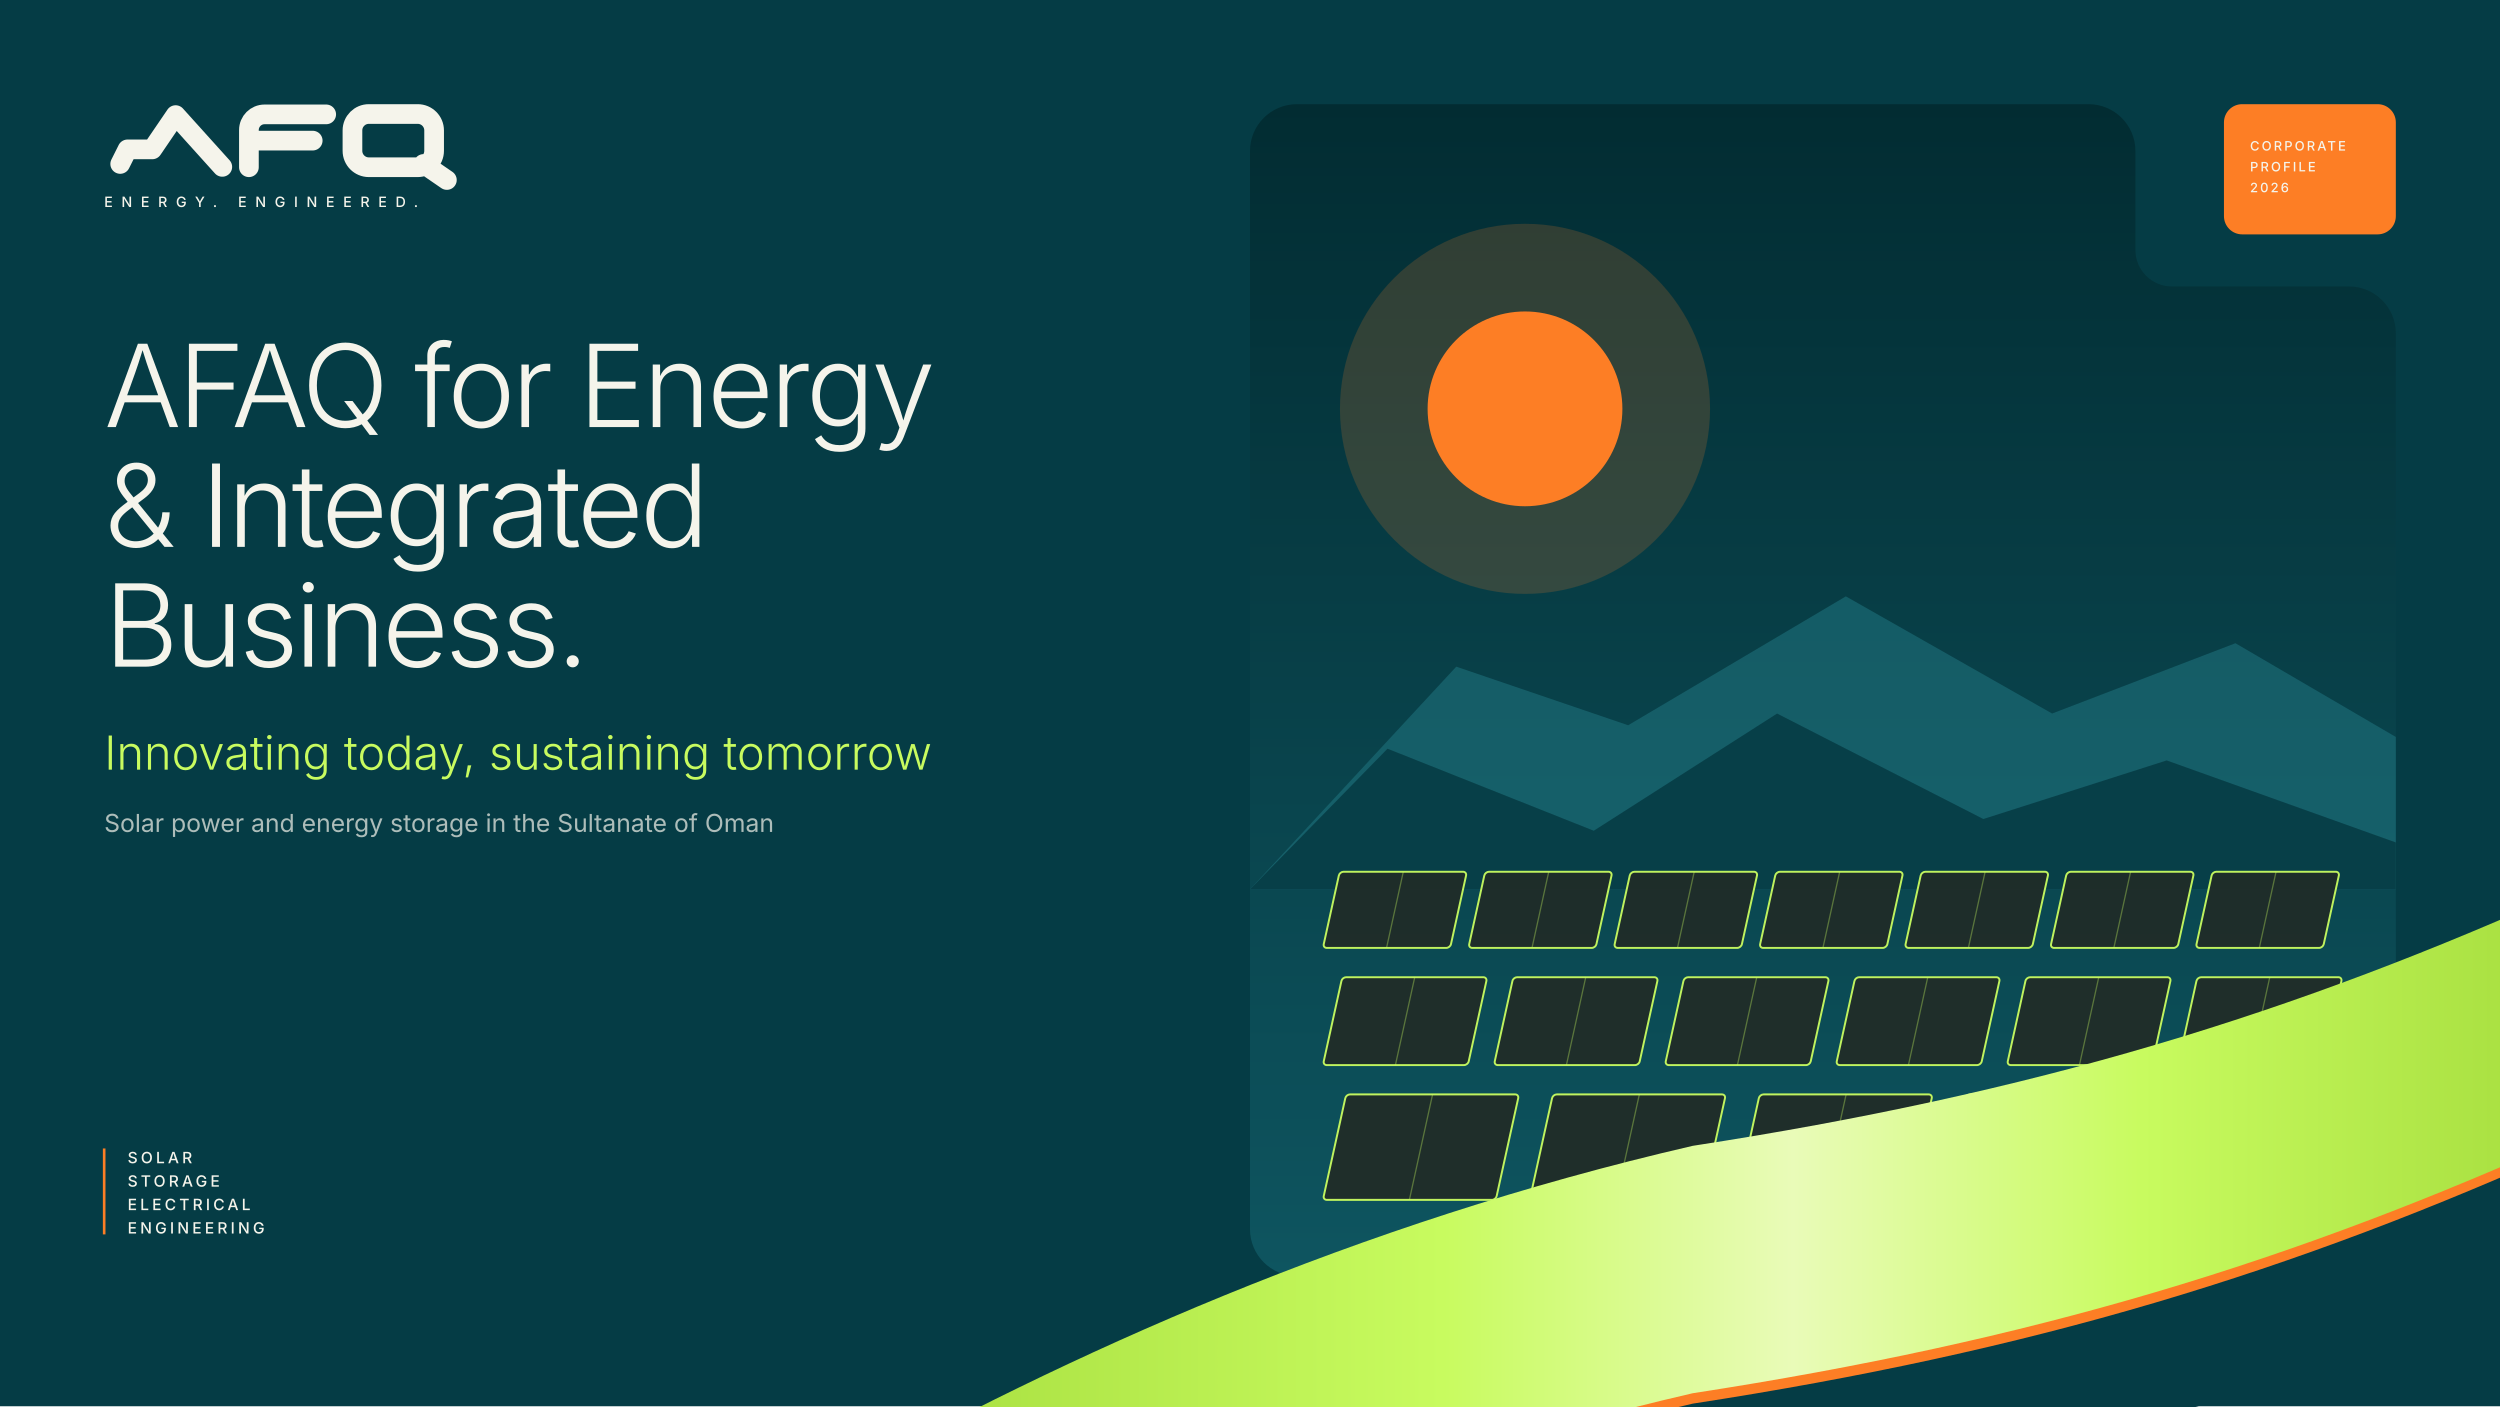
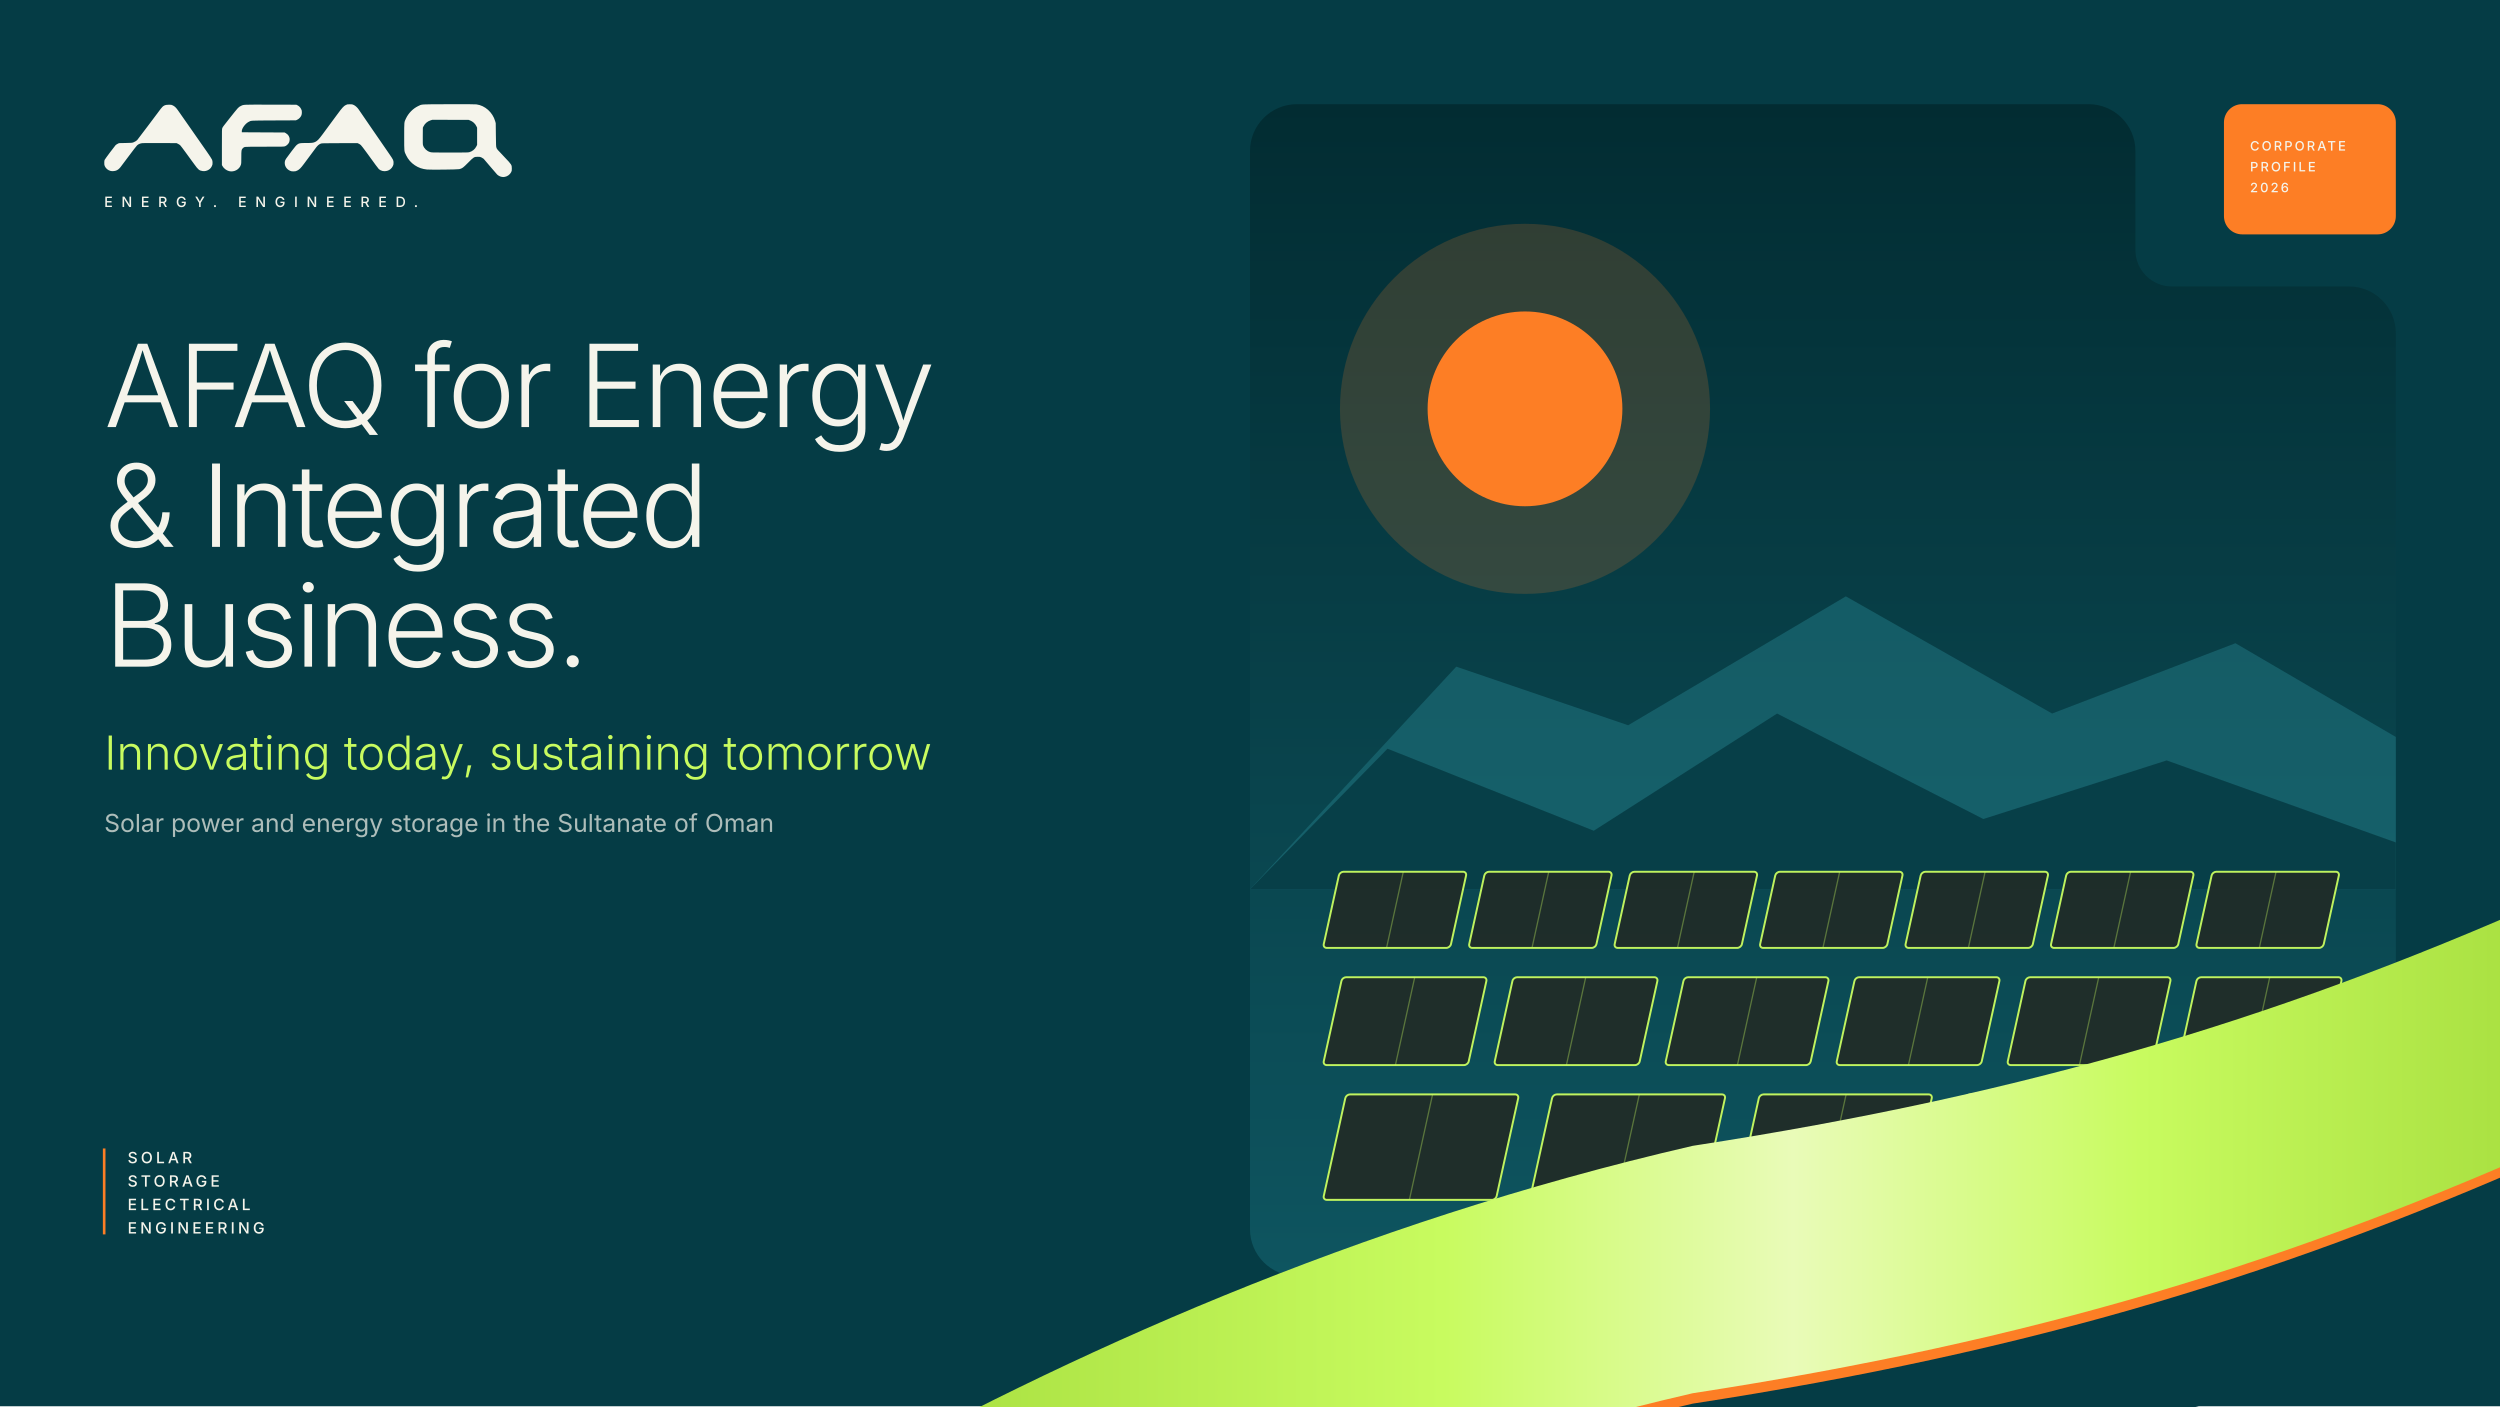
<svg xmlns="http://www.w3.org/2000/svg" width="1920" height="1080" viewBox="0 0 1920 1080">
  <defs>
    <linearGradient id="grad-1" gradientUnits="userSpaceOnUse" x1="0" y1="80" x2="0" y2="980">
      <stop offset="0" stop-color="#022C32" stop-opacity="1" />
      <stop offset="1" stop-color="#0E5560" stop-opacity="1" />
    </linearGradient>
    <linearGradient id="grad-2" gradientUnits="userSpaceOnUse" x1="640" y1="0" x2="1980" y2="0">
      <stop offset="0" stop-color="#A4DC3C" stop-opacity="1" />
      <stop offset="0.35" stop-color="#C8FB5F" stop-opacity="1" />
      <stop offset="0.55" stop-color="#E9FBB8" stop-opacity="1" />
      <stop offset="0.75" stop-color="#C8FB5F" stop-opacity="1" />
      <stop offset="1" stop-color="#A4DC3C" stop-opacity="1" />
    </linearGradient>
  </defs>
  <rect id="Background" x="0" y="0" width="1920" height="1080" fill="#053C45" />
  <g id="Logo-Lockup">
-     <g id="Wordmark-AFQ">
-       <path id="Letter-A" d="M 92.32 125.92 L 97.92 114.72 L 116.96 114.72 L 134.88 88.4 L 170.72 128.16" fill="none" stroke="#F5F4EB" stroke-width="15.12" stroke-linecap="round" stroke-linejoin="round" />
-       <path id="Letter-F" d="M 191.16 128.44 L 191.16 99.88 C 191.16 93.22 196.54 87.84 203.2 87.84 L 250.52 87.84 M 191.16 108 L 240.16 108" fill="none" stroke="#F5F4EB" stroke-width="15.12" stroke-linecap="round" stroke-linejoin="round" />
-       <path id="Letter-Q" d="M 270.68 100.16 C 270.68 93.2 276.32 87.56 283.28 87.56 L 320.8 87.56 C 327.76 87.56 333.4 93.2 333.4 100.16 L 333.4 115.84 C 333.4 122.8 327.76 128.44 320.8 128.44 L 283.28 128.44 C 276.32 128.44 270.68 122.8 270.68 115.84 Z M 325.28 125.92 L 343.2 138.24" fill="none" stroke="#F5F4EB" stroke-width="15.12" stroke-linecap="round" stroke-linejoin="round" />
+     <g id="Wordmark-AFAQ">
+       <path id="Letters-AFAQ" d="M 385.3 135.83 C 384.11 135.63 382.78 134.95 381.81 134.05 C 381.34 133.61 378.93 130.81 376.45 127.83 C 373.98 124.85 371.72 122.2 371.44 121.95 C 371.15 121.69 370.43 121.24 369.83 120.95 C 368.81 120.45 368.64 120.42 366.92 120.42 C 364.07 120.43 363.88 120.55 359.5 124.97 C 355.66 128.85 355.04 129.31 352.8 129.9 C 351.55 130.22 330.87 130.46 327.98 130.19 C 324.33 129.83 321.47 128.84 318.59 126.93 C 315.66 124.98 313.46 122.46 311.92 119.27 C 310.35 116.03 310.42 116.71 310.42 105 C 310.42 93.44 310.37 93.95 311.73 91.08 C 313.7 86.92 317.09 83.45 321.08 81.5 C 324.2 79.98 322.17 80.1 344.58 80.04 C 358.96 79.99 364.83 80.03 365.92 80.17 C 372.48 81.02 378.34 86.26 380.28 93.03 L 380.72 94.58 L 380.83 103.5 C 380.92 111.28 380.97 112.52 381.22 113.25 C 381.72 114.7 381.24 114.13 387.82 121.04 C 392.92 126.38 393.08 126.64 393.08 129.4 C 393.08 131.15 393.05 131.31 392.56 132.25 C 391.61 134.07 389.75 135.45 387.75 135.82 C 386.67 136.02 386.44 136.02 385.3 135.83 Z M 175.88 131.41 C 173.85 130.86 171.86 129.35 170.9 127.62 L 170.42 126.75 L 170.42 112.91 C 170.42 99.63 170.43 99.04 170.74 98.33 C 171.11 97.47 171.53 96.9 175.48 91.92 C 183.44 81.89 183 82.39 184.92 81.42 C 187.21 80.27 185.97 80.32 207.85 80.37 L 227.58 80.42 L 228.4 80.83 C 229.7 81.5 230.59 82.4 231.24 83.7 C 231.78 84.77 231.83 85.01 231.83 86.26 C 231.83 87.28 231.74 87.89 231.47 88.59 C 230.96 89.93 229.64 91.31 228.3 91.93 L 227.25 92.42 L 210.25 92.5 C 191.41 92.6 193.06 92.5 190.79 93.7 C 188.26 95.05 185.55 98.88 185.7 100.9 L 185.75 101.58 L 202.17 101.67 L 218.58 101.75 L 219.46 102.24 C 221.49 103.36 222.6 105.28 222.45 107.42 C 222.41 108.06 222.22 108.93 222.03 109.36 C 221.52 110.52 220.1 111.88 218.95 112.31 C 217.99 112.66 217.92 112.67 203.5 112.67 C 193.45 112.67 188.75 112.72 188.15 112.85 C 187.46 113 187.11 113.2 186.49 113.82 C 185.41 114.91 185.33 115.38 185.33 120.91 C 185.33 125.01 185.3 125.57 185 126.56 C 183.88 130.18 179.65 132.43 175.88 131.41 Z M 223.04 131.27 C 219.91 130.08 218.16 126.99 218.82 123.81 C 219.06 122.67 219.57 121.9 224 116.06 C 226.52 112.74 227.47 111.61 228.22 111.06 C 229.75 109.93 230.27 109.83 235 109.83 C 239.54 109.83 240.59 109.71 242.12 108.98 C 243.69 108.23 244.89 106.99 247.64 103.28 C 251.72 97.77 255.47 92.7 259.04 87.83 C 262.84 82.67 263.93 81.47 265.6 80.64 C 266.7 80.11 266.82 80.08 268.67 80.08 C 270.52 80.08 270.63 80.11 271.75 80.65 C 272.97 81.25 274.53 82.67 275.36 83.92 C 275.72 84.47 281.86 93.41 285.25 98.33 C 285.73 99.02 288.46 103 291.34 107.17 C 294.21 111.34 297.64 116.32 298.97 118.25 C 302.02 122.67 302.25 123.13 302.24 125 C 302.24 126.23 302.17 126.57 301.73 127.5 C 300.85 129.38 299.24 130.73 297.26 131.24 C 294.94 131.84 292.56 131.32 290.94 129.85 C 290.68 129.61 289.6 128.22 288.53 126.75 C 287.47 125.28 286.22 123.56 285.75 122.92 C 285.27 122.28 283.3 119.56 281.36 116.89 C 279.42 114.22 277.52 111.76 277.14 111.42 C 276.77 111.07 276.03 110.6 275.52 110.36 L 274.58 109.92 L 260.89 109.95 C 247.84 109.99 247.15 110 246.35 110.31 C 245.02 110.81 243.94 111.73 242.7 113.38 C 241.08 115.56 235.43 123.15 233.38 125.92 C 231.08 129.02 229.9 130.2 228.36 130.96 C 227.26 131.51 226.97 131.57 225.61 131.62 C 224.33 131.66 223.92 131.6 223.04 131.27 Z M 84.92 131.28 C 82.97 130.78 81.36 129.46 80.53 127.7 C 80.14 126.87 80.08 126.54 80.08 125.08 C 80.08 123.99 80.17 123.22 80.33 122.83 C 80.58 122.22 87.82 112.49 88.73 111.53 C 89.02 111.23 89.73 110.74 90.33 110.45 L 91.41 109.92 L 96.41 109.82 C 100.97 109.73 101.5 109.69 102.4 109.36 C 103.59 108.92 104.73 108.21 105.44 107.47 C 105.72 107.16 109.66 101.97 114.2 95.92 C 118.73 89.87 122.91 84.3 123.48 83.53 C 125.31 81.11 126.64 80.44 129.67 80.42 C 131.47 80.42 131.64 80.45 132.67 80.93 C 134.13 81.63 135.18 82.62 136.64 84.69 C 138.13 86.81 141.84 92.11 147 99.5 C 149.14 102.57 151.91 106.55 153.16 108.33 C 154.41 110.12 157 113.82 158.91 116.56 C 160.9 119.41 162.57 121.98 162.81 122.56 C 163.14 123.37 163.24 123.88 163.24 125 C 163.25 126.25 163.19 126.54 162.74 127.5 C 162.07 128.89 161.49 129.57 160.28 130.35 C 158.89 131.25 157.19 131.62 155.53 131.36 C 152.97 130.96 152.3 130.41 149.29 126.26 C 148.09 124.6 146.91 122.99 146.66 122.67 C 146.41 122.34 144.61 119.87 142.66 117.17 C 140.7 114.46 138.8 111.96 138.43 111.6 C 138.05 111.25 137.26 110.72 136.67 110.44 L 135.58 109.92 L 122.55 109.87 C 111.34 109.83 109.36 109.86 108.42 110.08 C 107.04 110.4 106.16 110.84 105.23 111.7 C 104.83 112.07 102.05 115.67 99.04 119.71 C 96.04 123.75 93.15 127.6 92.62 128.27 C 91.52 129.68 90.47 130.51 89.18 131 C 88.06 131.44 86.03 131.56 84.92 131.28 Z M 360.31 116.92 C 362.7 116.29 364.75 114.65 365.79 112.53 L 366.42 111.27 L 366.42 104.67 L 366.42 98.08 L 365.95 97.09 C 364.94 94.94 363.19 93.33 360.89 92.45 L 359.92 92.08 L 346 92.04 L 332.08 91.99 L 330.73 92.41 C 328.31 93.16 326.37 94.8 325.29 96.97 L 324.75 98.08 L 324.7 104.46 C 324.66 109.95 324.69 110.95 324.92 111.63 C 325.75 114.07 327.8 116.03 330.33 116.78 C 331.58 117.15 331.61 117.15 345.5 117.16 C 357.05 117.16 359.57 117.12 360.31 116.92 Z" fill="#F5F4EB" />
    </g>
    <text id="Tagline" x="80" y="159" font-family="Inter" font-size="11" font-weight="500" fill="#F5F4EB" letter-spacing="6.6">ENERGY. ENGINEERED.</text>
  </g>
  <g id="Headline">
    <text id="Headline-line" x="80" y="328.01" font-family="Inter" font-size="88" font-weight="300" fill="#F5F4EB" letter-spacing="-2.64">AFAQ for Energy</text>
    <text id="Headline-line-2" x="80" y="420.01" font-family="Inter" font-size="88" font-weight="300" fill="#F5F4EB" letter-spacing="-2.64">&amp; Integrated</text>
    <text id="Headline-line-3" x="80" y="512.01" font-family="Inter" font-size="88" font-weight="300" fill="#F5F4EB" letter-spacing="-2.64">Business.</text>
  </g>
  <text id="Slogan" x="80" y="591.1" font-family="Inter" font-size="36" font-weight="300" fill="#C8FB5F">Innovating today, sustaining tomorrow</text>
  <text id="Scope" x="80" y="638.91" font-family="Inter" font-size="19" font-weight="400" fill="#F5F4EB" opacity="0.7">Solar power and energy storage in the Sultanate of Oman</text>
  <g id="Photo-Hero">
    <path id="Photo-Hero__set-image-fill" d="M 960 116 C 960 96.12 976.12 80 996 80 L 1604 80 C 1623.88 80 1640 96.12 1640 116 L 1640 192 C 1640 207.46 1652.54 220 1668 220 L 1804 220 C 1823.88 220 1840 236.12 1840 256 L 1840 944 C 1840 963.88 1823.88 980 1804 980 L 996 980 C 976.12 980 960 963.88 960 944 Z" fill="url(#grad-1)" />
    <g id="Placeholder-Art--delete-after-placing-photo">
      <circle id="Sun-Glow" cx="1171.2" cy="314" r="142.12" fill="#FD7E25" opacity="0.18" />
      <circle id="Sun" cx="1171.2" cy="314" r="74.8" fill="#FD7E25" />
      <path id="Mountains-Far" d="M 960 683 L 1118.4 512 L 1250.4 557 L 1417.6 458 L 1576 548 L 1716.8 494 L 1840 566 L 1840 683 Z" fill="#1F7580" opacity="0.55" />
      <path id="Mountains-Near" d="M 960 683 L 1065.6 575 L 1224 638 L 1364.8 548 L 1523.2 629 L 1664 584 L 1840 647 L 1840 683 Z" fill="#053C45" opacity="0.9" />
      <g id="Solar-Array">
        <path id="Panel-1-1" d="M 1028.23 672.43 C 1028.58 670.81 1030.21 669.5 1031.87 669.5 L 1123.58 669.5 C 1125.24 669.5 1126.3 670.81 1125.94 672.43 L 1114.36 725.07 C 1114 726.69 1112.37 728 1110.71 728 L 1019 728 C 1017.34 728 1016.29 726.69 1016.64 725.07 Z" fill="#202C28" stroke="#C8FB5F" stroke-width="1.5" stroke-linecap="round" stroke-linejoin="round" opacity="0.95" />
        <path id="Panel-1-1-line" d="M 1077.73 669.5 L 1064.86 728" fill="none" stroke="#C8FB5F" stroke-width="1" stroke-linecap="butt" stroke-linejoin="round" opacity="0.35" />
        <path id="Panel-1-2" d="M 1139.94 672.43 C 1140.3 670.81 1141.93 669.5 1143.58 669.5 L 1235.3 669.5 C 1236.96 669.5 1238.01 670.81 1237.65 672.43 L 1226.07 725.07 C 1225.72 726.69 1224.09 728 1222.43 728 L 1130.71 728 C 1129.06 728 1128 726.69 1128.36 725.07 Z" fill="#202C28" stroke="#C8FB5F" stroke-width="1.5" stroke-linecap="round" stroke-linejoin="round" opacity="0.95" />
        <path id="Panel-1-2-line" d="M 1189.44 669.5 L 1176.57 728" fill="none" stroke="#C8FB5F" stroke-width="1" stroke-linecap="butt" stroke-linejoin="round" opacity="0.35" />
        <path id="Panel-1-3" d="M 1251.65 672.43 C 1252.01 670.81 1253.64 669.5 1255.3 669.5 L 1347.01 669.5 C 1348.67 669.5 1349.72 670.81 1349.37 672.43 L 1337.79 725.07 C 1337.43 726.69 1335.8 728 1334.14 728 L 1242.43 728 C 1240.77 728 1239.72 726.69 1240.07 725.07 Z" fill="#202C28" stroke="#C8FB5F" stroke-width="1.5" stroke-linecap="round" stroke-linejoin="round" opacity="0.95" />
        <path id="Panel-1-3-line" d="M 1301.16 669.5 L 1288.29 728" fill="none" stroke="#C8FB5F" stroke-width="1" stroke-linecap="butt" stroke-linejoin="round" opacity="0.35" />
        <path id="Panel-1-4" d="M 1363.37 672.43 C 1363.72 670.81 1365.36 669.5 1367.01 669.5 L 1458.73 669.5 C 1460.38 669.5 1461.44 670.81 1461.08 672.43 L 1449.5 725.07 C 1449.15 726.69 1447.51 728 1445.86 728 L 1354.14 728 C 1352.49 728 1351.43 726.69 1351.79 725.07 Z" fill="#202C28" stroke="#C8FB5F" stroke-width="1.5" stroke-linecap="round" stroke-linejoin="round" opacity="0.95" />
        <path id="Panel-1-4-line" d="M 1412.87 669.5 L 1400 728" fill="none" stroke="#C8FB5F" stroke-width="1" stroke-linecap="butt" stroke-linejoin="round" opacity="0.35" />
        <path id="Panel-1-5" d="M 1475.08 672.43 C 1475.44 670.81 1477.07 669.5 1478.73 669.5 L 1570.44 669.5 C 1572.1 669.5 1573.15 670.81 1572.8 672.43 L 1561.22 725.07 C 1560.86 726.69 1559.23 728 1557.57 728 L 1465.86 728 C 1464.2 728 1463.15 726.69 1463.5 725.07 Z" fill="#202C28" stroke="#C8FB5F" stroke-width="1.5" stroke-linecap="round" stroke-linejoin="round" opacity="0.95" />
        <path id="Panel-1-5-line" d="M 1524.58 669.5 L 1511.71 728" fill="none" stroke="#C8FB5F" stroke-width="1" stroke-linecap="butt" stroke-linejoin="round" opacity="0.35" />
        <path id="Panel-1-6" d="M 1586.8 672.43 C 1587.15 670.81 1588.78 669.5 1590.44 669.5 L 1682.16 669.5 C 1683.81 669.5 1684.87 670.81 1684.51 672.43 L 1672.93 725.07 C 1672.57 726.69 1670.94 728 1669.29 728 L 1577.57 728 C 1575.91 728 1574.86 726.69 1575.22 725.07 Z" fill="#202C28" stroke="#C8FB5F" stroke-width="1.5" stroke-linecap="round" stroke-linejoin="round" opacity="0.95" />
        <path id="Panel-1-6-line" d="M 1636.3 669.5 L 1623.43 728" fill="none" stroke="#C8FB5F" stroke-width="1" stroke-linecap="butt" stroke-linejoin="round" opacity="0.35" />
        <path id="Panel-1-7" d="M 1698.51 672.43 C 1698.87 670.81 1700.5 669.5 1702.16 669.5 L 1793.87 669.5 C 1795.53 669.5 1796.58 670.81 1796.23 672.43 L 1784.64 725.07 C 1784.29 726.69 1782.66 728 1781 728 L 1689.29 728 C 1687.63 728 1686.57 726.69 1686.93 725.07 Z" fill="#202C28" stroke="#C8FB5F" stroke-width="1.5" stroke-linecap="round" stroke-linejoin="round" opacity="0.95" />
        <path id="Panel-1-7-line" d="M 1748.01 669.5 L 1735.14 728" fill="none" stroke="#C8FB5F" stroke-width="1" stroke-linecap="butt" stroke-linejoin="round" opacity="0.35" />
        <path id="Panel-2-1" d="M 1030.21 753.43 C 1030.56 751.81 1032.19 750.5 1033.85 750.5 L 1139.18 750.5 C 1140.84 750.5 1141.89 751.81 1141.54 753.43 L 1127.98 815.07 C 1127.62 816.69 1125.99 818 1124.33 818 L 1019 818 C 1017.34 818 1016.29 816.69 1016.64 815.07 Z" fill="#202C28" stroke="#C8FB5F" stroke-width="1.5" stroke-linecap="round" stroke-linejoin="round" opacity="0.95" />
        <path id="Panel-2-1-line" d="M 1086.52 750.5 L 1071.67 818" fill="none" stroke="#C8FB5F" stroke-width="1" stroke-linecap="butt" stroke-linejoin="round" opacity="0.35" />
        <path id="Panel-2-2" d="M 1161.54 753.43 C 1161.89 751.81 1163.53 750.5 1165.18 750.5 L 1270.52 750.5 C 1272.17 750.5 1273.23 751.81 1272.87 753.43 L 1259.31 815.07 C 1258.96 816.69 1257.32 818 1255.67 818 L 1150.33 818 C 1148.68 818 1147.62 816.69 1147.98 815.07 Z" fill="#202C28" stroke="#C8FB5F" stroke-width="1.5" stroke-linecap="round" stroke-linejoin="round" opacity="0.95" />
        <path id="Panel-2-2-line" d="M 1217.85 750.5 L 1203 818" fill="none" stroke="#C8FB5F" stroke-width="1" stroke-linecap="butt" stroke-linejoin="round" opacity="0.35" />
        <path id="Panel-2-3" d="M 1292.87 753.43 C 1293.23 751.81 1294.86 750.5 1296.52 750.5 L 1401.85 750.5 C 1403.51 750.5 1404.56 751.81 1404.21 753.43 L 1390.64 815.07 C 1390.29 816.69 1388.66 818 1387 818 L 1281.67 818 C 1280.01 818 1278.96 816.69 1279.31 815.07 Z" fill="#202C28" stroke="#C8FB5F" stroke-width="1.5" stroke-linecap="round" stroke-linejoin="round" opacity="0.95" />
        <path id="Panel-2-3-line" d="M 1349.18 750.5 L 1334.33 818" fill="none" stroke="#C8FB5F" stroke-width="1" stroke-linecap="butt" stroke-linejoin="round" opacity="0.35" />
        <path id="Panel-2-4" d="M 1424.21 753.43 C 1424.56 751.81 1426.19 750.5 1427.85 750.5 L 1533.18 750.5 C 1534.84 750.5 1535.89 751.81 1535.54 753.43 L 1521.98 815.07 C 1521.62 816.69 1519.99 818 1518.33 818 L 1413 818 C 1411.34 818 1410.29 816.69 1410.64 815.07 Z" fill="#202C28" stroke="#C8FB5F" stroke-width="1.5" stroke-linecap="round" stroke-linejoin="round" opacity="0.95" />
        <path id="Panel-2-4-line" d="M 1480.52 750.5 L 1465.67 818" fill="none" stroke="#C8FB5F" stroke-width="1" stroke-linecap="butt" stroke-linejoin="round" opacity="0.35" />
        <path id="Panel-2-5" d="M 1555.54 753.43 C 1555.89 751.81 1557.53 750.5 1559.18 750.5 L 1664.52 750.5 C 1666.17 750.5 1667.23 751.81 1666.87 753.43 L 1653.31 815.07 C 1652.96 816.69 1651.32 818 1649.67 818 L 1544.33 818 C 1542.68 818 1541.62 816.69 1541.98 815.07 Z" fill="#202C28" stroke="#C8FB5F" stroke-width="1.5" stroke-linecap="round" stroke-linejoin="round" opacity="0.95" />
        <path id="Panel-2-5-line" d="M 1611.85 750.5 L 1597 818" fill="none" stroke="#C8FB5F" stroke-width="1" stroke-linecap="butt" stroke-linejoin="round" opacity="0.35" />
        <path id="Panel-2-6" d="M 1686.87 753.43 C 1687.23 751.81 1688.86 750.5 1690.52 750.5 L 1795.85 750.5 C 1797.51 750.5 1798.56 751.81 1798.21 753.43 L 1784.64 815.07 C 1784.29 816.69 1782.66 818 1781 818 L 1675.67 818 C 1674.01 818 1672.96 816.69 1673.31 815.07 Z" fill="#202C28" stroke="#C8FB5F" stroke-width="1.5" stroke-linecap="round" stroke-linejoin="round" opacity="0.95" />
        <path id="Panel-2-6-line" d="M 1743.18 750.5 L 1728.33 818" fill="none" stroke="#C8FB5F" stroke-width="1" stroke-linecap="butt" stroke-linejoin="round" opacity="0.35" />
        <path id="Panel-3-1" d="M 1033.18 843.43 C 1033.53 841.81 1035.16 840.5 1036.82 840.5 L 1163.62 840.5 C 1165.28 840.5 1166.33 841.81 1165.98 843.43 L 1149.44 918.57 C 1149.09 920.19 1147.46 921.5 1145.8 921.5 L 1019 921.5 C 1017.34 921.5 1016.29 920.19 1016.64 918.57 Z" fill="#202C28" stroke="#C8FB5F" stroke-width="1.5" stroke-linecap="round" stroke-linejoin="round" opacity="0.95" />
        <path id="Panel-3-1-line" d="M 1100.22 840.5 L 1082.4 921.5" fill="none" stroke="#C8FB5F" stroke-width="1" stroke-linecap="butt" stroke-linejoin="round" opacity="0.35" />
        <path id="Panel-3-2" d="M 1191.98 843.43 C 1192.33 841.81 1193.96 840.5 1195.62 840.5 L 1322.42 840.5 C 1324.08 840.5 1325.13 841.81 1324.78 843.43 L 1308.24 918.57 C 1307.89 920.19 1306.26 921.5 1304.6 921.5 L 1177.8 921.5 C 1176.14 921.5 1175.09 920.19 1175.44 918.57 Z" fill="#202C28" stroke="#C8FB5F" stroke-width="1.5" stroke-linecap="round" stroke-linejoin="round" opacity="0.95" />
        <path id="Panel-3-2-line" d="M 1259.02 840.5 L 1241.2 921.5" fill="none" stroke="#C8FB5F" stroke-width="1" stroke-linecap="butt" stroke-linejoin="round" opacity="0.35" />
        <path id="Panel-3-3" d="M 1350.78 843.43 C 1351.13 841.81 1352.76 840.5 1354.42 840.5 L 1481.22 840.5 C 1482.88 840.5 1483.93 841.81 1483.58 843.43 L 1467.04 918.57 C 1466.69 920.19 1465.06 921.5 1463.4 921.5 L 1336.6 921.5 C 1334.94 921.5 1333.89 920.19 1334.24 918.57 Z" fill="#202C28" stroke="#C8FB5F" stroke-width="1.5" stroke-linecap="round" stroke-linejoin="round" opacity="0.95" />
        <path id="Panel-3-3-line" d="M 1417.82 840.5 L 1400 921.5" fill="none" stroke="#C8FB5F" stroke-width="1" stroke-linecap="butt" stroke-linejoin="round" opacity="0.35" />
        <path id="Panel-3-4" d="M 1509.58 843.43 C 1509.93 841.81 1511.56 840.5 1513.22 840.5 L 1640.02 840.5 C 1641.68 840.5 1642.73 841.81 1642.38 843.43 L 1625.84 918.57 C 1625.49 920.19 1623.86 921.5 1622.2 921.5 L 1495.4 921.5 C 1493.74 921.5 1492.69 920.19 1493.04 918.57 Z" fill="#202C28" stroke="#C8FB5F" stroke-width="1.5" stroke-linecap="round" stroke-linejoin="round" opacity="0.95" />
        <path id="Panel-3-4-line" d="M 1576.62 840.5 L 1558.8 921.5" fill="none" stroke="#C8FB5F" stroke-width="1" stroke-linecap="butt" stroke-linejoin="round" opacity="0.35" />
        <path id="Panel-3-5" d="M 1668.38 843.43 C 1668.73 841.81 1670.36 840.5 1672.02 840.5 L 1798.82 840.5 C 1800.48 840.5 1801.53 841.81 1801.18 843.43 L 1784.64 918.57 C 1784.29 920.19 1782.66 921.5 1781 921.5 L 1654.2 921.5 C 1652.54 921.5 1651.49 920.19 1651.84 918.57 Z" fill="#202C28" stroke="#C8FB5F" stroke-width="1.5" stroke-linecap="round" stroke-linejoin="round" opacity="0.95" />
        <path id="Panel-3-5-line" d="M 1735.42 840.5 L 1717.6 921.5" fill="none" stroke="#C8FB5F" stroke-width="1" stroke-linecap="butt" stroke-linejoin="round" opacity="0.35" />
      </g>
    </g>
  </g>
  <g id="Profile-Tab">
    <rect id="Profile-Tab-Shape" x="1708" y="80" width="132" height="100" rx="14" fill="#FD7E25" />
    <g id="Profile-Tab-Text">
      <text id="Profile-Tab-Text-line" x="1728" y="115.64" font-family="Inter" font-size="10" font-weight="500" fill="#F5F4EB" letter-spacing="1.6">CORPORATE</text>
      <text id="Profile-Tab-Text-line-2" x="1728" y="131.64" font-family="Inter" font-size="10" font-weight="500" fill="#F5F4EB" letter-spacing="1.6">PROFILE</text>
      <text id="Profile-Tab-Text-line-3" x="1728" y="147.64" font-family="Inter" font-size="10" font-weight="500" fill="#F5F4EB" letter-spacing="1.6">2026</text>
    </g>
  </g>
  <g id="Ribbon">
    <path id="Ribbon-Teal" d="M 680 1244.5 C 860 1144.5 1080 1044.5 1340 984.5 C 1600 944.5 1800 884.5 2020 784.5 L 2020 955.5 C 1800 1055.5 1600 1115.5 1340 1155.5 C 1080 1215.5 860 1315.5 680 1415.5 Z" fill="#053C45" />
    <path id="Ribbon-Orange" d="M 640 1328 C 820 1228 1040 1128 1300 1068 C 1560 1028 1760 968 1980 868 L 1980 878 C 1760 978 1560 1038 1300 1078 C 1040 1138 820 1238 640 1338 Z" fill="#FD7E25" />
    <path id="Ribbon-Lime" d="M 640 1140 C 820 1040 1040 940 1300 880 C 1560 840 1760 780 1980 680 L 1980 870 C 1760 970 1560 1030 1300 1070 C 1040 1130 820 1230 640 1330 Z" fill="url(#grad-2)" />
  </g>
  <g id="Services">
    <path id="Services-Rule" d="M 80 882 L 80 948" fill="none" stroke="#FD7E25" stroke-width="2" stroke-linecap="butt" stroke-linejoin="round" />
    <g id="Services-List">
      <text id="Services-List-line" x="98" y="893.37" font-family="Inter" font-size="12" font-weight="500" fill="#F5F4EB" letter-spacing="2.4">SOLAR</text>
      <text id="Services-List-line-2" x="98" y="911.37" font-family="Inter" font-size="12" font-weight="500" fill="#F5F4EB" letter-spacing="2.4">STORAGE</text>
      <text id="Services-List-line-3" x="98" y="929.37" font-family="Inter" font-size="12" font-weight="500" fill="#F5F4EB" letter-spacing="2.4">ELECTRICAL</text>
      <text id="Services-List-line-4" x="98" y="947.37" font-family="Inter" font-size="12" font-weight="500" fill="#F5F4EB" letter-spacing="2.4">ENGINEERING</text>
    </g>
  </g>
</svg>
